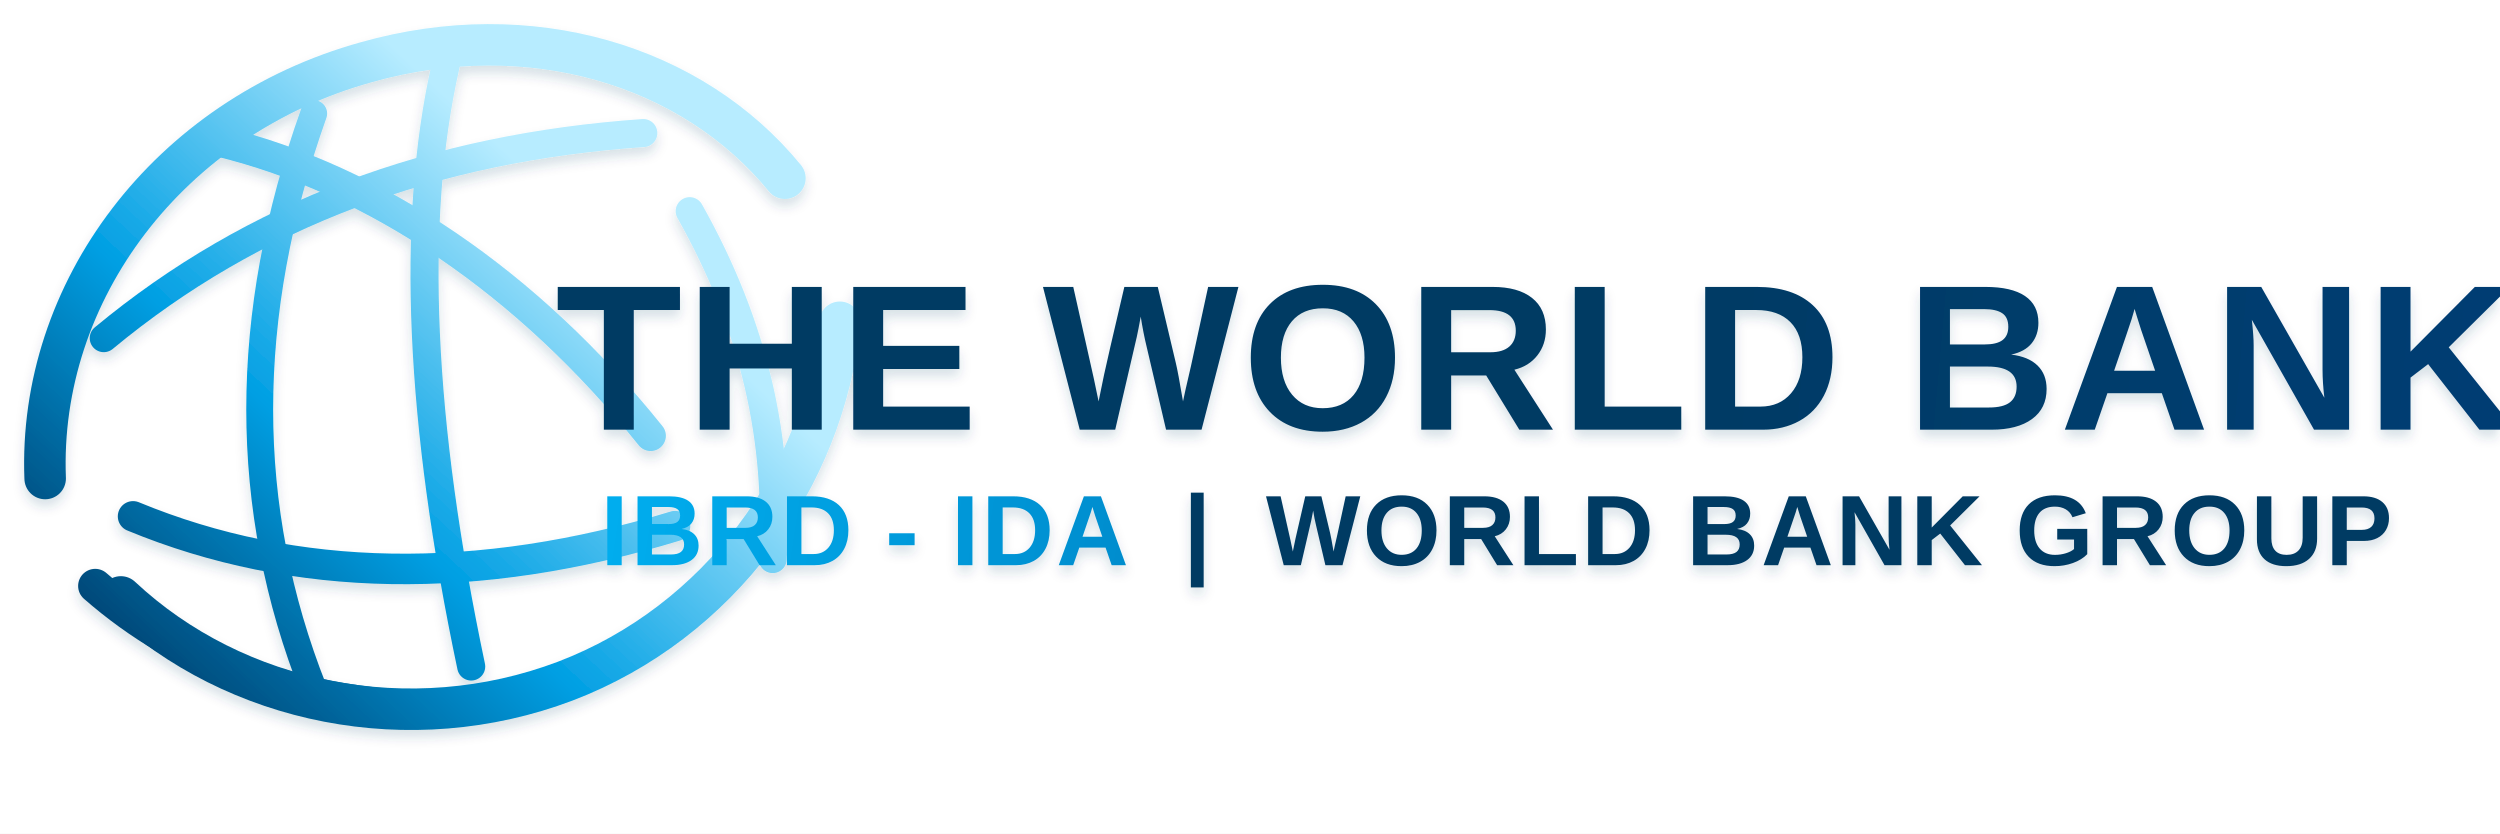
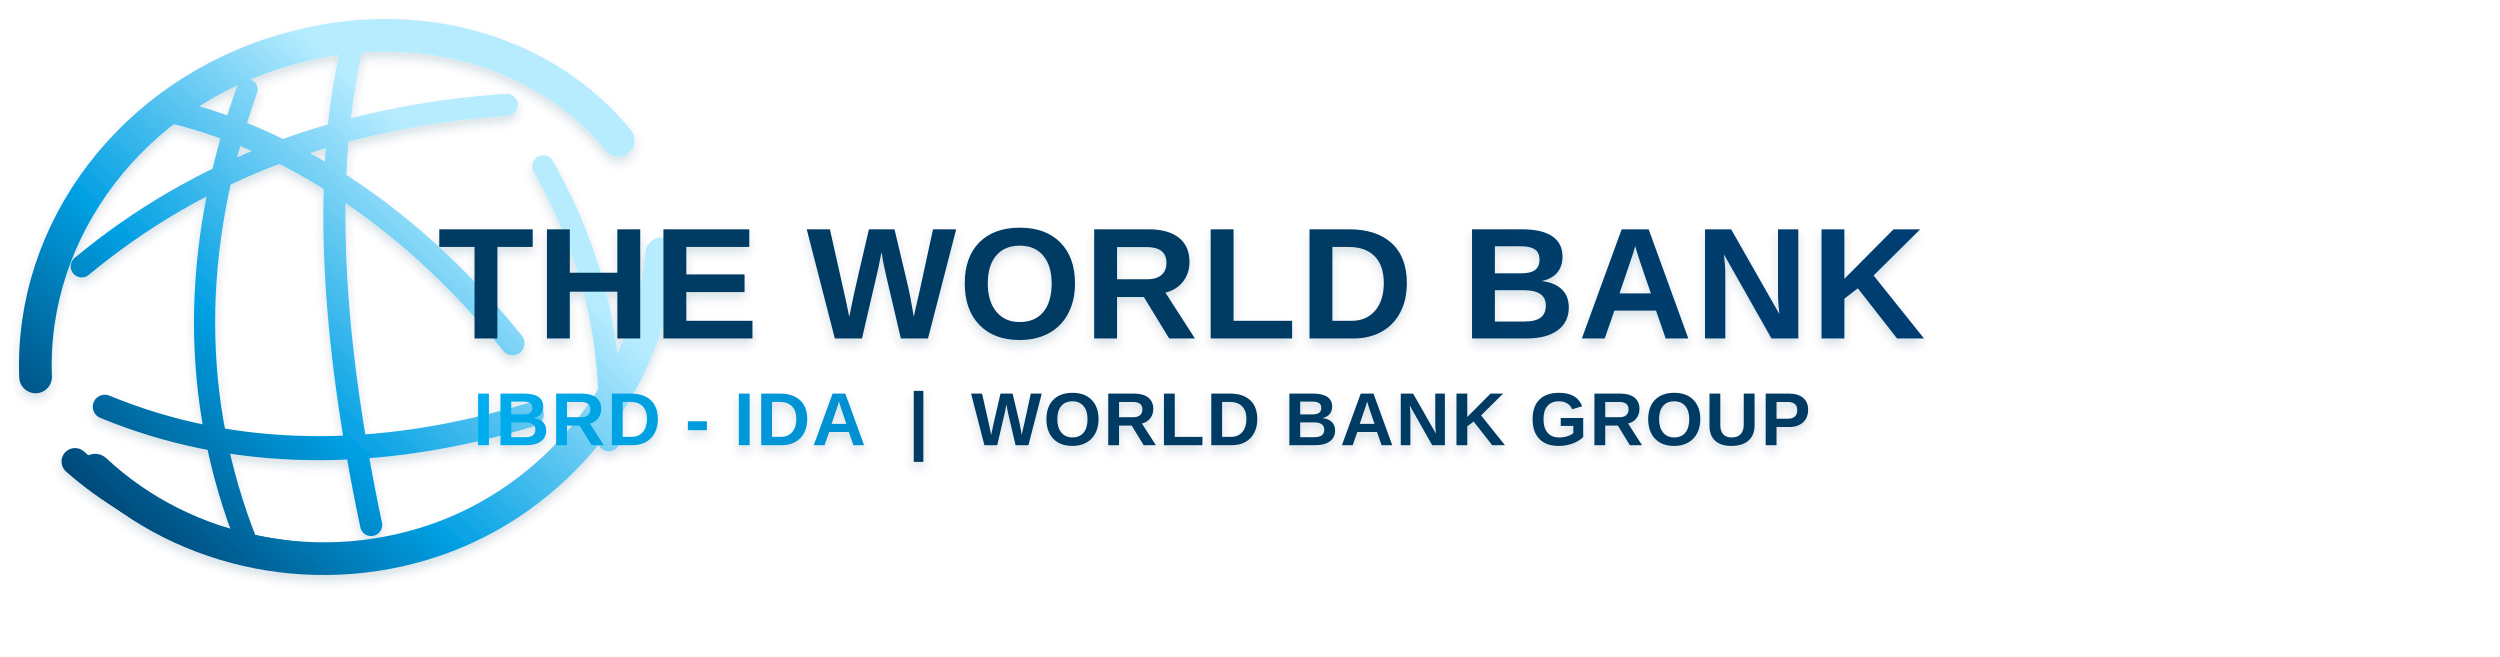
- <svg xmlns="http://www.w3.org/2000/svg" viewBox="0 0 2048 683" width="2048" height="683" role="img" aria-labelledby="wbtitle wbdesc">
+ <svg xmlns="http://www.w3.org/2000/svg" viewBox="0 0 2600 683" width="2600" height="683" role="img" aria-labelledby="wbtitle wbdesc">
  <defs>
    <linearGradient id="wbGlobeBlue" x1="36" y1="522" x2="410" y2="120" gradientUnits="userSpaceOnUse">
      <stop offset="0" stop-color="#003763" />
      <stop offset="0.48" stop-color="#009FE3" />
      <stop offset="1" stop-color="#B7ECFF" />
    </linearGradient>
    <linearGradient id="wbTextBlue" x1="460" y1="120" x2="2040" y2="260" gradientUnits="userSpaceOnUse">
      <stop offset="0" stop-color="#003A63" />
      <stop offset="0.55" stop-color="#003A63" />
      <stop offset="1" stop-color="#063E73" />
    </linearGradient>
    <linearGradient id="wbAccentBlue" x1="492" y1="390" x2="920" y2="455" gradientUnits="userSpaceOnUse">
      <stop offset="0" stop-color="#00AEEF" />
      <stop offset="1" stop-color="#008DCE" />
    </linearGradient>
    <filter id="softShadow" x="-10%" y="-10%" width="120%" height="125%" color-interpolation-filters="sRGB">
      <feDropShadow dx="0" dy="6" stdDeviation="5" flood-color="#003A63" flood-opacity="0.16" />
    </filter>
  </defs>
-   <rect width="2048" height="683" fill="#ffffff" />
+   <rect width="2600" height="683" fill="#ffffff" />
  <g filter="url(#softShadow)">
    <g fill="none" stroke="url(#wbGlobeBlue)" stroke-linecap="round" stroke-linejoin="round">
      <path d="M37 392C31 239 138 96 300 51c134-38 267 2 343 95" stroke-width="34" />
      <path d="M99 489c94 88 237 117 364 69 126-48 212-166 225-294" stroke-width="34" />
      <path d="M180 116c127 31 252 115 353 241" stroke-width="25" />
      <path d="M109 423c133 55 283 57 444 8" stroke-width="25" />
      <path d="M365 54c-29 128-21 293 21 492" stroke-width="23" />
      <path d="M85 277c123-102 270-156 442-168" stroke-width="23" />
      <path d="M257 565c-59-149-59-306 0-472" stroke-width="22" />
      <path d="M565 173c53 94 74 188 68 285" stroke-width="23" />
      <path d="M78 480c72 63 164 96 267 100" stroke-width="28" />
    </g>
    <g font-family="Arial, Helvetica, sans-serif">
-       <text x="455" y="352" fill="url(#wbTextBlue)" font-size="170" font-weight="800" letter-spacing="3">THE WORLD BANK</text>
-       <text x="492" y="463" font-size="82" font-weight="800" letter-spacing="2">
+       <text x="455" y="352" fill="url(#wbTextBlue)" font-size="165" font-weight="800" letter-spacing="2">THE WORLD BANK</text>
+       <text x="492" y="463" font-size="78" font-weight="800" letter-spacing="1.6">
        <tspan fill="url(#wbAccentBlue)">IBRD - IDA</tspan>
        <tspan dx="22" fill="#003A63">|</tspan>
        <tspan dx="22" fill="#003A63">WORLD BANK GROUP</tspan>
      </text>
    </g>
  </g>
</svg>
